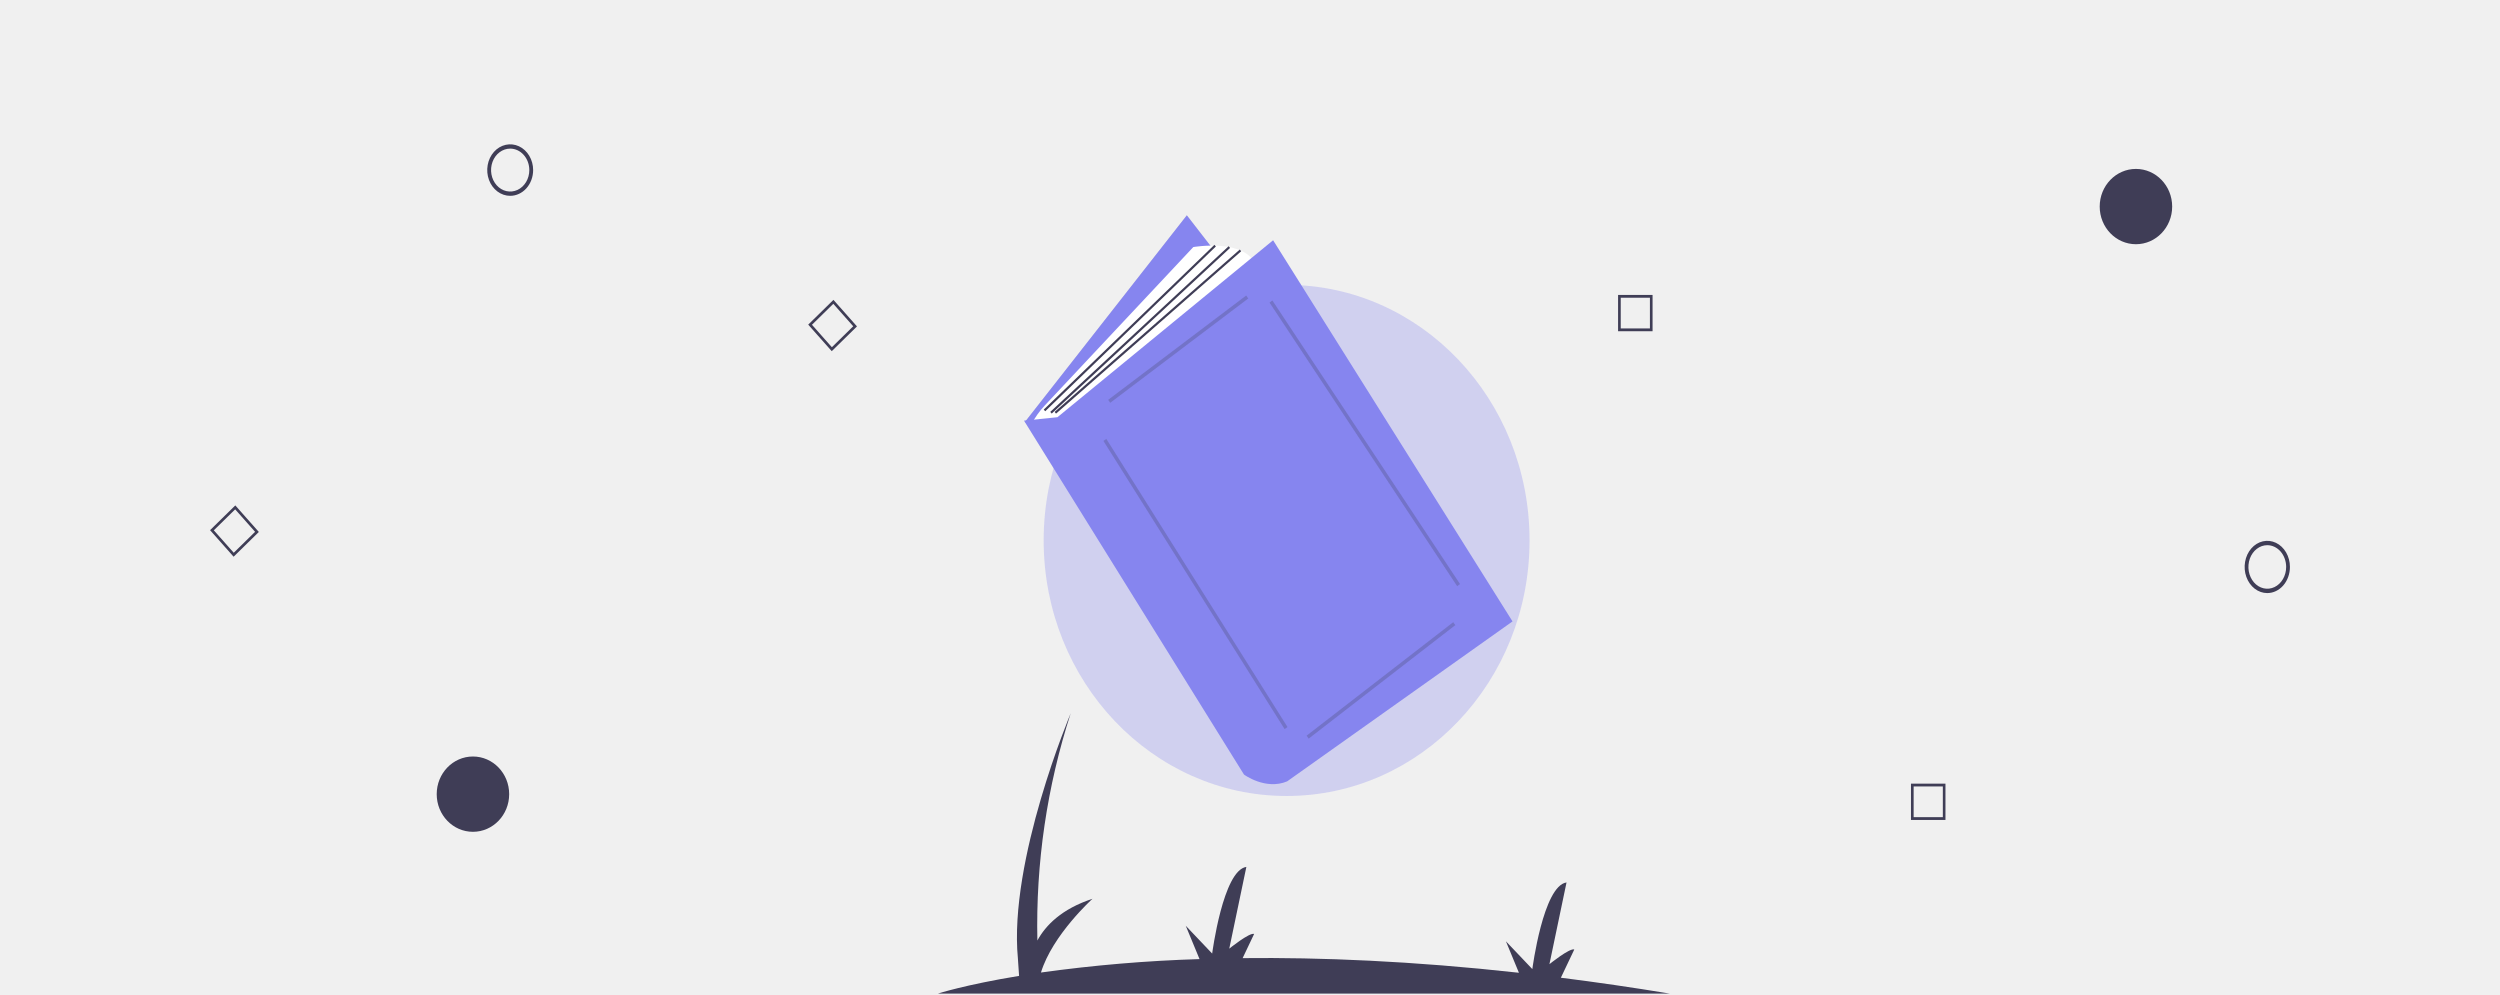
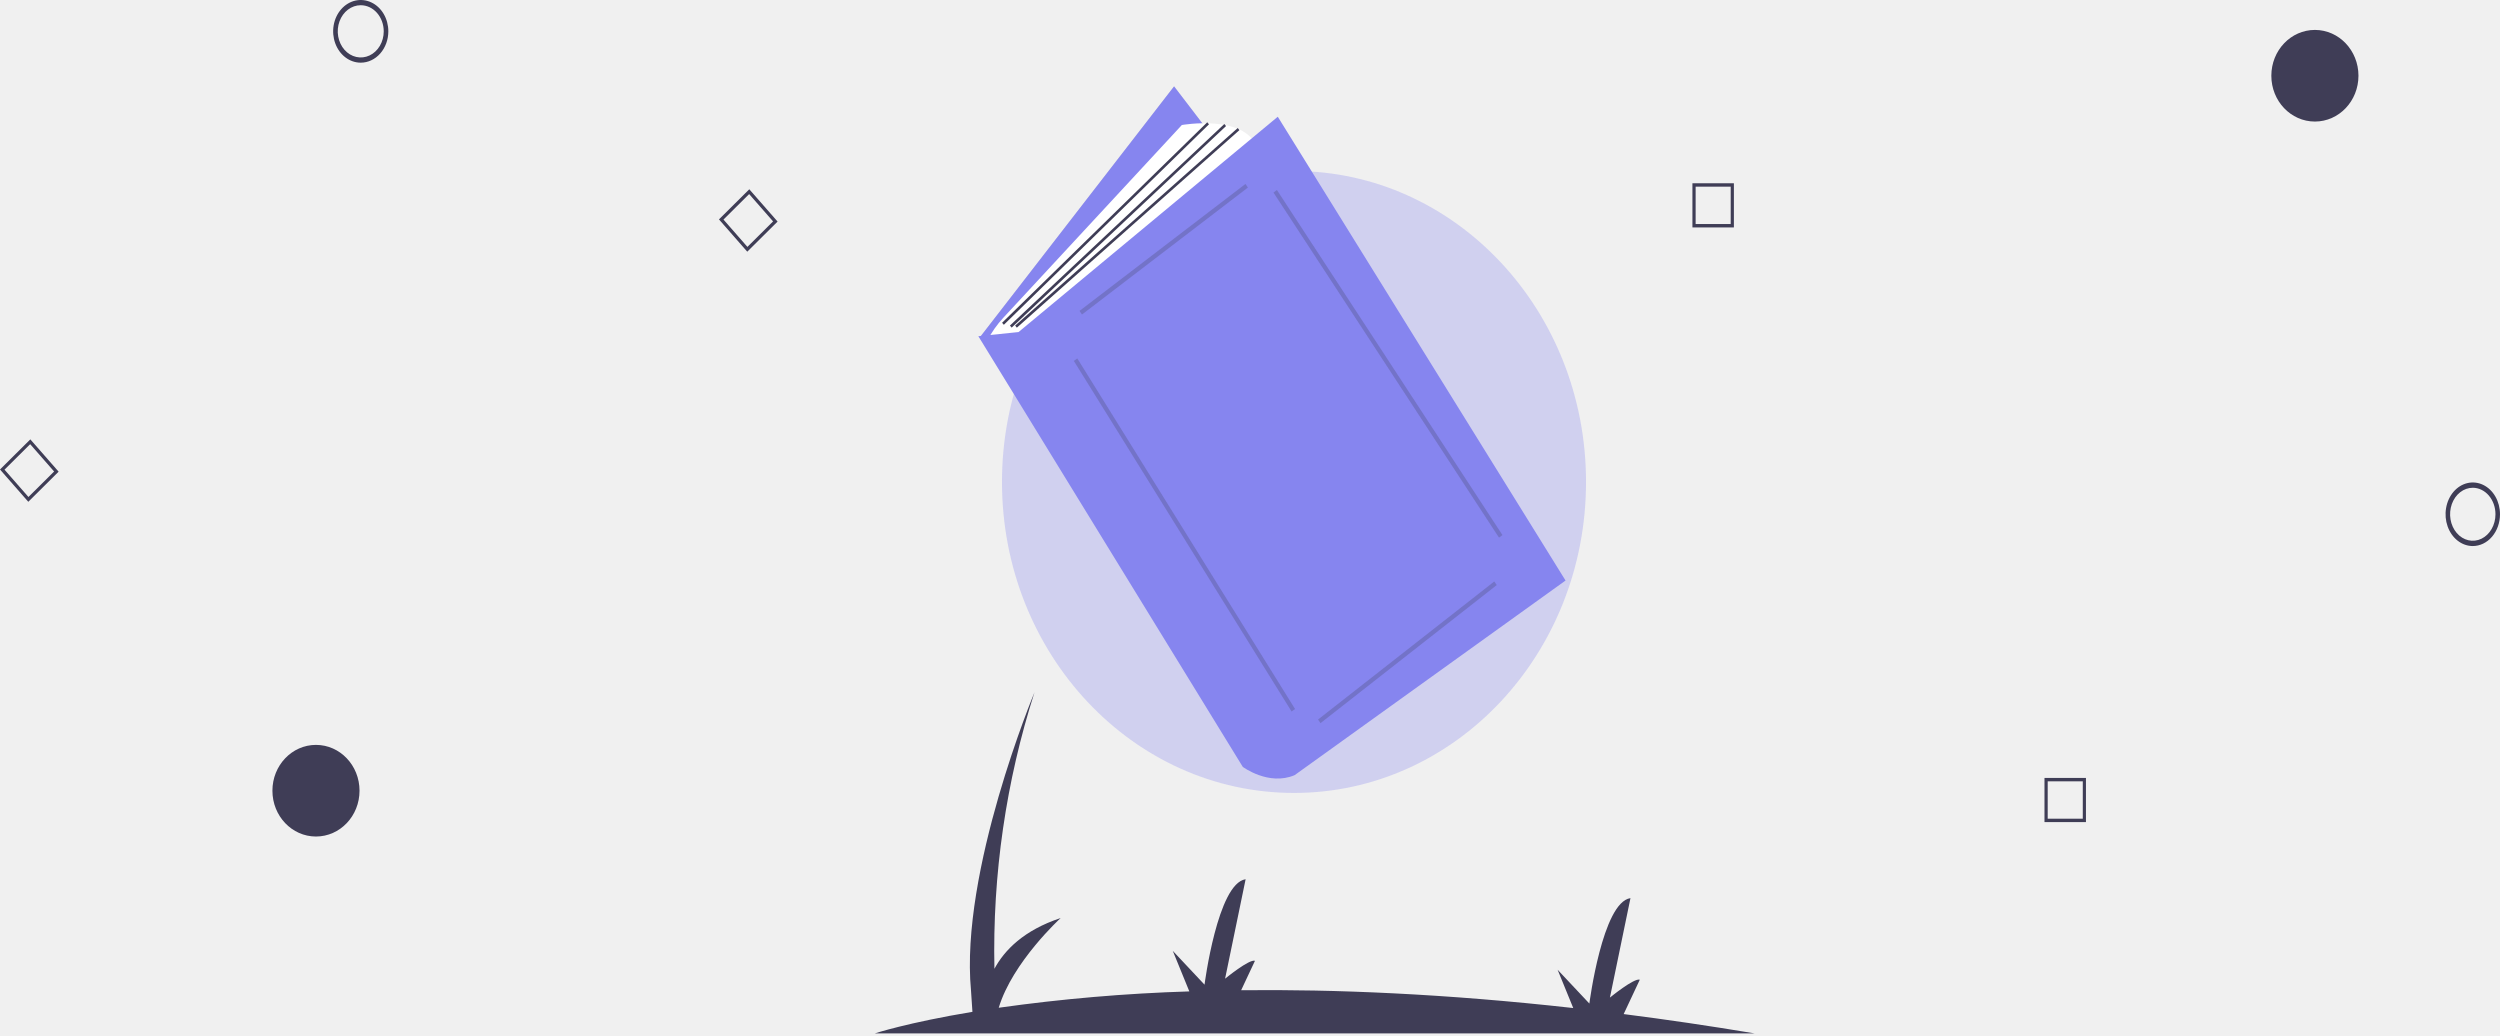
- <svg xmlns="http://www.w3.org/2000/svg" width="1559" height="620" viewBox="0 0 1559 620" fill="none">
+ <svg xmlns="http://www.w3.org/2000/svg" width="1297" height="537" viewBox="0 0 1297 537" fill="none">
  <g id="Frame 1">
    <g id="book_img">
      <g id="center_bubble">
-         <path id="Vector_7" opacity="0.3" d="M802.328 496.378C886.001 496.378 953.831 425.027 953.831 337.01C953.831 248.993 886.001 177.64 802.328 177.64C718.656 177.64 650.825 248.993 650.825 337.01C650.825 425.027 718.656 496.378 802.328 496.378Z" fill="#8685EF" />
+         <path id="Vector_7" opacity="0.3" d="M671.328 411.377C755.001 411.377 822.831 339.149 822.831 250.049C822.831 160.949 755.001 88.718 671.328 88.718C587.656 88.718 519.825 160.949 519.825 250.049C519.825 339.149 587.656 411.377 671.328 411.377Z" fill="#8685EF" />
      </g>
      <g id="lightbubble">
-         <path id="Vector_3" d="M318.153 122.121C315.322 122.121 312.555 121.179 310.2 119.415C307.847 117.649 306.012 115.141 304.93 112.207C303.845 109.271 303.562 106.043 304.114 102.928C304.667 99.812 306.03 96.95 308.032 94.704C310.034 92.459 312.584 90.929 315.362 90.309C318.137 89.689 321.015 90.007 323.631 91.223C326.246 92.438 328.481 94.497 330.055 97.138C331.627 99.779 332.467 102.885 332.467 106.061C332.462 110.319 330.953 114.402 328.27 117.412C325.586 120.423 321.948 122.116 318.153 122.121ZM318.153 92.677C315.795 92.677 313.488 93.462 311.526 94.933C309.565 96.403 308.037 98.493 307.134 100.939C306.23 103.385 305.994 106.076 306.454 108.671C306.915 111.269 308.051 113.652 309.719 115.525C311.386 117.396 313.512 118.671 315.826 119.187C318.14 119.704 320.538 119.439 322.718 118.425C324.898 117.413 326.76 115.697 328.071 113.497C329.382 111.295 330.081 108.708 330.081 106.061C330.077 102.513 328.819 99.111 326.583 96.602C324.347 94.093 321.316 92.681 318.153 92.677Z" fill="#3F3D56" />
-         <path id="Vector_3_2" d="M1413.88 369.847C1411.08 369.847 1408.35 368.892 1406.03 367.102C1403.71 365.311 1401.9 362.767 1400.83 359.79C1399.76 356.812 1399.48 353.536 1400.03 350.377C1400.57 347.216 1401.92 344.313 1403.89 342.034C1405.87 339.756 1408.38 338.204 1411.12 337.576C1413.86 336.947 1416.7 337.269 1419.28 338.502C1421.86 339.736 1424.06 341.824 1425.62 344.503C1427.17 347.182 1428 350.333 1428 353.555C1428 357.874 1426.5 362.015 1423.86 365.07C1421.21 368.124 1417.62 369.842 1413.88 369.847ZM1413.88 339.977C1411.55 339.977 1409.27 340.774 1407.34 342.266C1405.4 343.757 1403.9 345.878 1403 348.359C1402.12 350.84 1401.88 353.57 1402.33 356.204C1402.79 358.837 1403.91 361.256 1405.55 363.155C1407.2 365.054 1409.3 366.347 1411.58 366.87C1413.87 367.396 1416.23 367.126 1418.38 366.098C1420.53 365.071 1422.37 363.33 1423.66 361.098C1424.96 358.865 1425.65 356.24 1425.65 353.555C1425.65 349.955 1424.4 346.504 1422.2 343.958C1419.99 341.413 1416.99 339.982 1413.88 339.977Z" fill="#3F3D56" />
+         <path id="Vector_3" d="M187.153 32.516C184.322 32.516 181.555 31.563 179.2 29.777C176.847 27.989 175.012 25.45 173.93 22.48C172.845 19.508 172.562 16.24 173.114 13.087C173.667 9.933 175.03 7.036 177.032 4.762C179.034 2.489 181.584 0.94 184.362 0.313C187.137 -0.315 190.015 0.007 192.631 1.238C195.246 2.468 197.481 4.552 199.055 7.226C200.627 9.9 201.467 13.043 201.467 16.259C201.462 20.569 199.953 24.702 197.27 27.749C194.586 30.797 190.948 32.511 187.153 32.516ZM187.153 2.71C184.795 2.71 182.488 3.505 180.526 4.994C178.565 6.482 177.037 8.598 176.134 11.074C175.23 13.55 174.994 16.274 175.454 18.901C175.915 21.531 177.051 23.943 178.719 25.839C180.386 27.733 182.512 29.024 184.826 29.546C187.14 30.07 189.538 29.801 191.718 28.775C193.898 27.75 195.76 26.013 197.071 23.786C198.382 21.557 199.081 18.938 199.081 16.259C199.077 12.667 197.819 9.223 195.583 6.683C193.347 4.143 190.316 2.714 187.153 2.71Z" fill="#3F3D56" />
+         <path id="Vector_3_2" d="M1282.88 283.29C1280.08 283.29 1277.35 282.323 1275.03 280.511C1272.71 278.698 1270.9 276.123 1269.83 273.109C1268.76 270.094 1268.48 266.778 1269.03 263.58C1269.57 260.38 1270.92 257.442 1272.89 255.135C1274.87 252.829 1277.38 251.257 1280.12 250.622C1282.86 249.985 1285.7 250.311 1288.28 251.559C1290.86 252.808 1293.06 254.922 1294.62 257.634C1296.17 260.346 1297 263.536 1297 266.797C1297 271.169 1295.5 275.361 1292.86 278.454C1290.21 281.546 1286.62 283.285 1282.88 283.29ZM1282.88 253.052C1280.55 253.052 1278.27 253.859 1276.34 255.369C1274.4 256.879 1272.9 259.026 1272 261.537C1271.12 264.049 1270.88 266.813 1271.33 269.479C1271.79 272.144 1272.91 274.593 1274.55 276.515C1276.2 278.438 1278.3 279.747 1280.58 280.276C1282.87 280.809 1285.23 280.535 1287.38 279.495C1289.53 278.455 1291.37 276.693 1292.66 274.433C1293.96 272.173 1294.65 269.515 1294.65 266.797C1294.65 263.153 1293.4 259.66 1291.2 257.082C1288.99 254.506 1285.99 253.057 1282.88 253.052Z" fill="#3F3D56" />
      </g>
      <g id="square">
-         <path id="Vector_4_2" d="M1030.54 206.556H1009.03V183.922H1030.54V206.556ZM1010.69 204.814H1028.89V185.663H1010.69V204.814Z" fill="#3F3D56" />
-         <path id="Vector_5" d="M518.676 218.991L504 202.439L519.734 187L534.412 203.551L518.676 218.991ZM506.34 202.525L518.758 216.529L532.072 203.466L519.654 189.461L506.34 202.525Z" fill="#3F3D56" />
-         <path id="Vector_4_3" d="M1213.19 511.32H1191.68V488.686H1213.19V511.32ZM1193.34 509.579H1211.55V490.428H1193.34V509.579Z" fill="#3F3D56" />
-         <path id="Vector_5_2" d="M145.676 347.164L131 330.612L146.734 315.173L161.412 331.725L145.676 347.164ZM133.34 330.698L145.758 344.702L159.072 331.639L146.653 317.635L133.34 330.698Z" fill="#3F3D56" />
+         <path id="Vector_4_2" d="M899.54 117.99H878.03V95.078H899.54V117.99ZM879.69 116.226H897.89V96.84H879.69V116.226Z" fill="#3F3D56" />
+         <path id="Vector_5" d="M387.676 130.578L373 113.822L388.734 98.193L403.412 114.948L387.676 130.578ZM375.34 113.909L387.758 128.086L401.072 114.862L388.654 100.685L375.34 113.909Z" fill="#3F3D56" />
+         <path id="Vector_4_3" d="M1082.19 426.503H1060.68V403.591H1082.19V426.503ZM1062.34 424.741H1080.55V405.354H1062.34V424.741Z" fill="#3F3D56" />
+         <path id="Vector_5_2" d="M14.676 260.328L0 243.572L15.734 227.943L30.412 244.699L14.676 260.328ZM2.34 243.659L14.758 257.835L28.072 244.612L15.653 230.435L2.34 243.659Z" fill="#3F3D56" />
      </g>
      <g id="background">
-         <path id="Vector_6" d="M1041.34 619.614C1017.77 615.734 995.104 612.432 973.355 609.71L981.731 592.088C978.823 591.068 966.224 601.263 966.224 601.263L976.886 550.287C962.348 552.325 955.563 604.321 955.563 604.321L939.087 586.989L947.197 606.612C880.633 599.254 823.192 596.959 774.907 597.485L782.077 582.402C779.17 581.382 766.57 591.578 766.57 591.578L777.231 540.601C762.694 542.64 755.908 594.636 755.908 594.636L739.433 577.304L748.023 598.088C714.948 599.099 681.945 601.894 649.142 606.464C656.298 583.019 681.281 560.482 681.281 560.482C662.071 566.769 652.077 577.01 646.904 586.505C645.858 538.339 652.902 490.357 667.712 444.767C667.712 444.767 628.944 536.524 634.76 597.694L635.497 608.56C601.77 614.095 584.846 619.614 584.846 619.614H1041.34Z" fill="#3F3D56" />
+         <path id="Vector_6" d="M910.34 536.129C886.77 532.202 864.104 528.859 842.355 526.104L850.731 508.265C847.823 507.232 835.224 517.553 835.224 517.553L845.886 465.95C831.348 468.013 824.563 520.648 824.563 520.648L808.087 503.103L816.197 522.968C749.633 515.519 692.192 513.196 643.907 513.728L651.077 498.46C648.17 497.427 635.57 507.749 635.57 507.749L646.231 456.144C631.694 458.209 624.908 510.844 624.908 510.844L608.433 493.299L617.023 514.339C583.948 515.362 550.945 518.191 518.142 522.818C525.298 499.084 550.281 476.27 550.281 476.27C531.071 482.634 521.077 493.001 515.904 502.613C514.858 453.855 521.902 405.282 536.712 359.131C536.712 359.131 497.944 452.017 503.76 513.94L504.497 524.939C470.77 530.543 453.846 536.129 453.846 536.129H910.34Z" fill="#3F3D56" />
      </g>
      <g id="book">
-         <path id="Vector_8" opacity="0.1" d="M740.111 134.261L639.235 263.009L788.529 448.352L888.059 325.262L740.111 134.261Z" fill="black" />
-         <path id="Vector_9" d="M740.111 134.261L639.235 263.009L788.529 448.352L888.059 325.262L740.111 134.261Z" fill="#8685EF" />
-         <path id="Vector_10" d="M643.271 264.424C645.502 260.2 648.269 256.313 651.496 252.873L744.145 154.068C744.145 154.068 776.425 148.409 783.15 165.387L664.791 267.254L643.271 264.424Z" fill="white" />
-         <path id="Vector_11" d="M757.315 152.666L650.886 255.414L651.795 256.456L758.224 153.706L757.315 152.666Z" fill="#3F3D56" />
-         <path id="Vector_12" d="M766.181 153.547L654.949 256.842L655.839 257.903L767.071 154.607L766.181 153.547Z" fill="#3F3D56" />
-         <path id="Vector_13" d="M638.563 262.303L775.752 483.015C775.752 483.015 789.203 492.919 802.652 487.26L943.204 387.515L793.91 149.823L659.411 260.18L638.563 262.303Z" fill="#8685EF" />
-         <path id="Vector_14" d="M793.459 187.37L791.671 188.679L908.685 365.531L910.474 364.222L793.459 187.37Z" fill="#3F3D56" fill-opacity="0.25" />
-         <path id="Vector_15" d="M773.139 155.605L657.67 256.851L658.531 257.938L774.001 156.692L773.139 155.605Z" fill="#3F3D56" />
-         <path id="Vector_16" d="M906.232 387.991L814.794 458.761L816.086 460.608L907.524 389.839L906.232 387.991Z" fill="#3F3D56" fill-opacity="0.25" />
-         <path id="Vector_17" d="M689.91 273.696L688.091 274.961L801.071 454.644L802.889 453.379L689.91 273.696Z" fill="#3F3D56" fill-opacity="0.25" />
-         <path id="Vector_18" d="M777.137 184.268L691.051 249.339L692.323 251.201L778.409 186.129L777.137 184.268Z" fill="#3F3D56" fill-opacity="0.25" />
+         <path id="Vector_8" opacity="0.1" d="M609.111 44.806L508.235 175.137L657.529 362.761L757.059 238.156L609.111 44.806Z" fill="black" />
+         <path id="Vector_9" d="M609.111 44.806L508.235 175.137L657.529 362.761L757.059 238.156L609.111 44.806Z" fill="#8685EF" />
+         <path id="Vector_10" d="M512.271 176.57C514.502 172.294 517.269 168.359 520.496 164.877L613.145 64.856C613.145 64.856 645.425 59.128 652.15 76.314L533.791 179.435L512.271 176.57Z" fill="white" />
+         <path id="Vector_11" d="M626.315 63.437L519.886 167.449L520.795 168.504L627.224 64.49L626.315 63.437Z" fill="#3F3D56" />
+         <path id="Vector_12" d="M635.181 64.329L523.949 168.895L524.839 169.969L636.071 65.402L635.181 64.329Z" fill="#3F3D56" />
+         <path id="Vector_13" d="M507.563 174.423L644.752 397.85C644.752 397.85 658.203 407.876 671.652 402.147L812.204 301.175L662.91 60.559L528.411 172.274L507.563 174.423Z" fill="#8685EF" />
+         <path id="Vector_14" d="M662.459 98.568L660.671 99.893L777.685 278.921L779.474 277.596L662.459 98.568Z" fill="#3F3D56" fill-opacity="0.25" />
+         <path id="Vector_15" d="M642.139 66.412L526.67 168.904L527.531 170.004L643.001 67.513L642.139 66.412Z" fill="#3F3D56" />
+         <path id="Vector_16" d="M775.232 301.657L683.794 373.298L685.086 375.167L776.524 303.528L775.232 301.657Z" fill="#3F3D56" fill-opacity="0.25" />
+         <path id="Vector_17" d="M558.91 185.956L557.091 187.236L670.071 369.13L671.889 367.849L558.91 185.956Z" fill="#3F3D56" fill-opacity="0.25" />
+         <path id="Vector_18" d="M646.137 95.428L560.051 161.299L561.323 163.184L647.409 97.312L646.137 95.428Z" fill="#3F3D56" fill-opacity="0.25" />
      </g>
      <g id="darkbubble">
-         <path id="Ellipse 1" d="M317.522 495.234C317.522 508.202 307.405 518.715 294.926 518.715C282.446 518.715 272.33 508.202 272.33 495.234C272.33 482.267 282.446 471.754 294.926 471.754C307.405 471.754 317.522 482.267 317.522 495.234Z" fill="#3F3D56" />
-         <ellipse id="Ellipse 2" cx="1331.97" cy="128.815" rx="22.596" ry="23.48" fill="#3F3D56" />
+         <path id="Ellipse 1" d="M186.522 410.219C186.522 423.347 176.405 433.989 163.926 433.989C151.446 433.989 141.33 423.347 141.33 410.219C141.33 397.093 151.446 386.45 163.926 386.45C176.405 386.45 186.522 397.093 186.522 410.219Z" fill="#3F3D56" />
+         <path id="Ellipse 2" d="M1200.97 63.062C1213.45 63.062 1223.57 52.42 1223.57 39.292C1223.57 26.165 1213.45 15.523 1200.97 15.523C1188.49 15.523 1178.37 26.165 1178.37 39.292C1178.37 52.42 1188.49 63.062 1200.97 63.062Z" fill="#3F3D56" />
      </g>
    </g>
  </g>
</svg>
